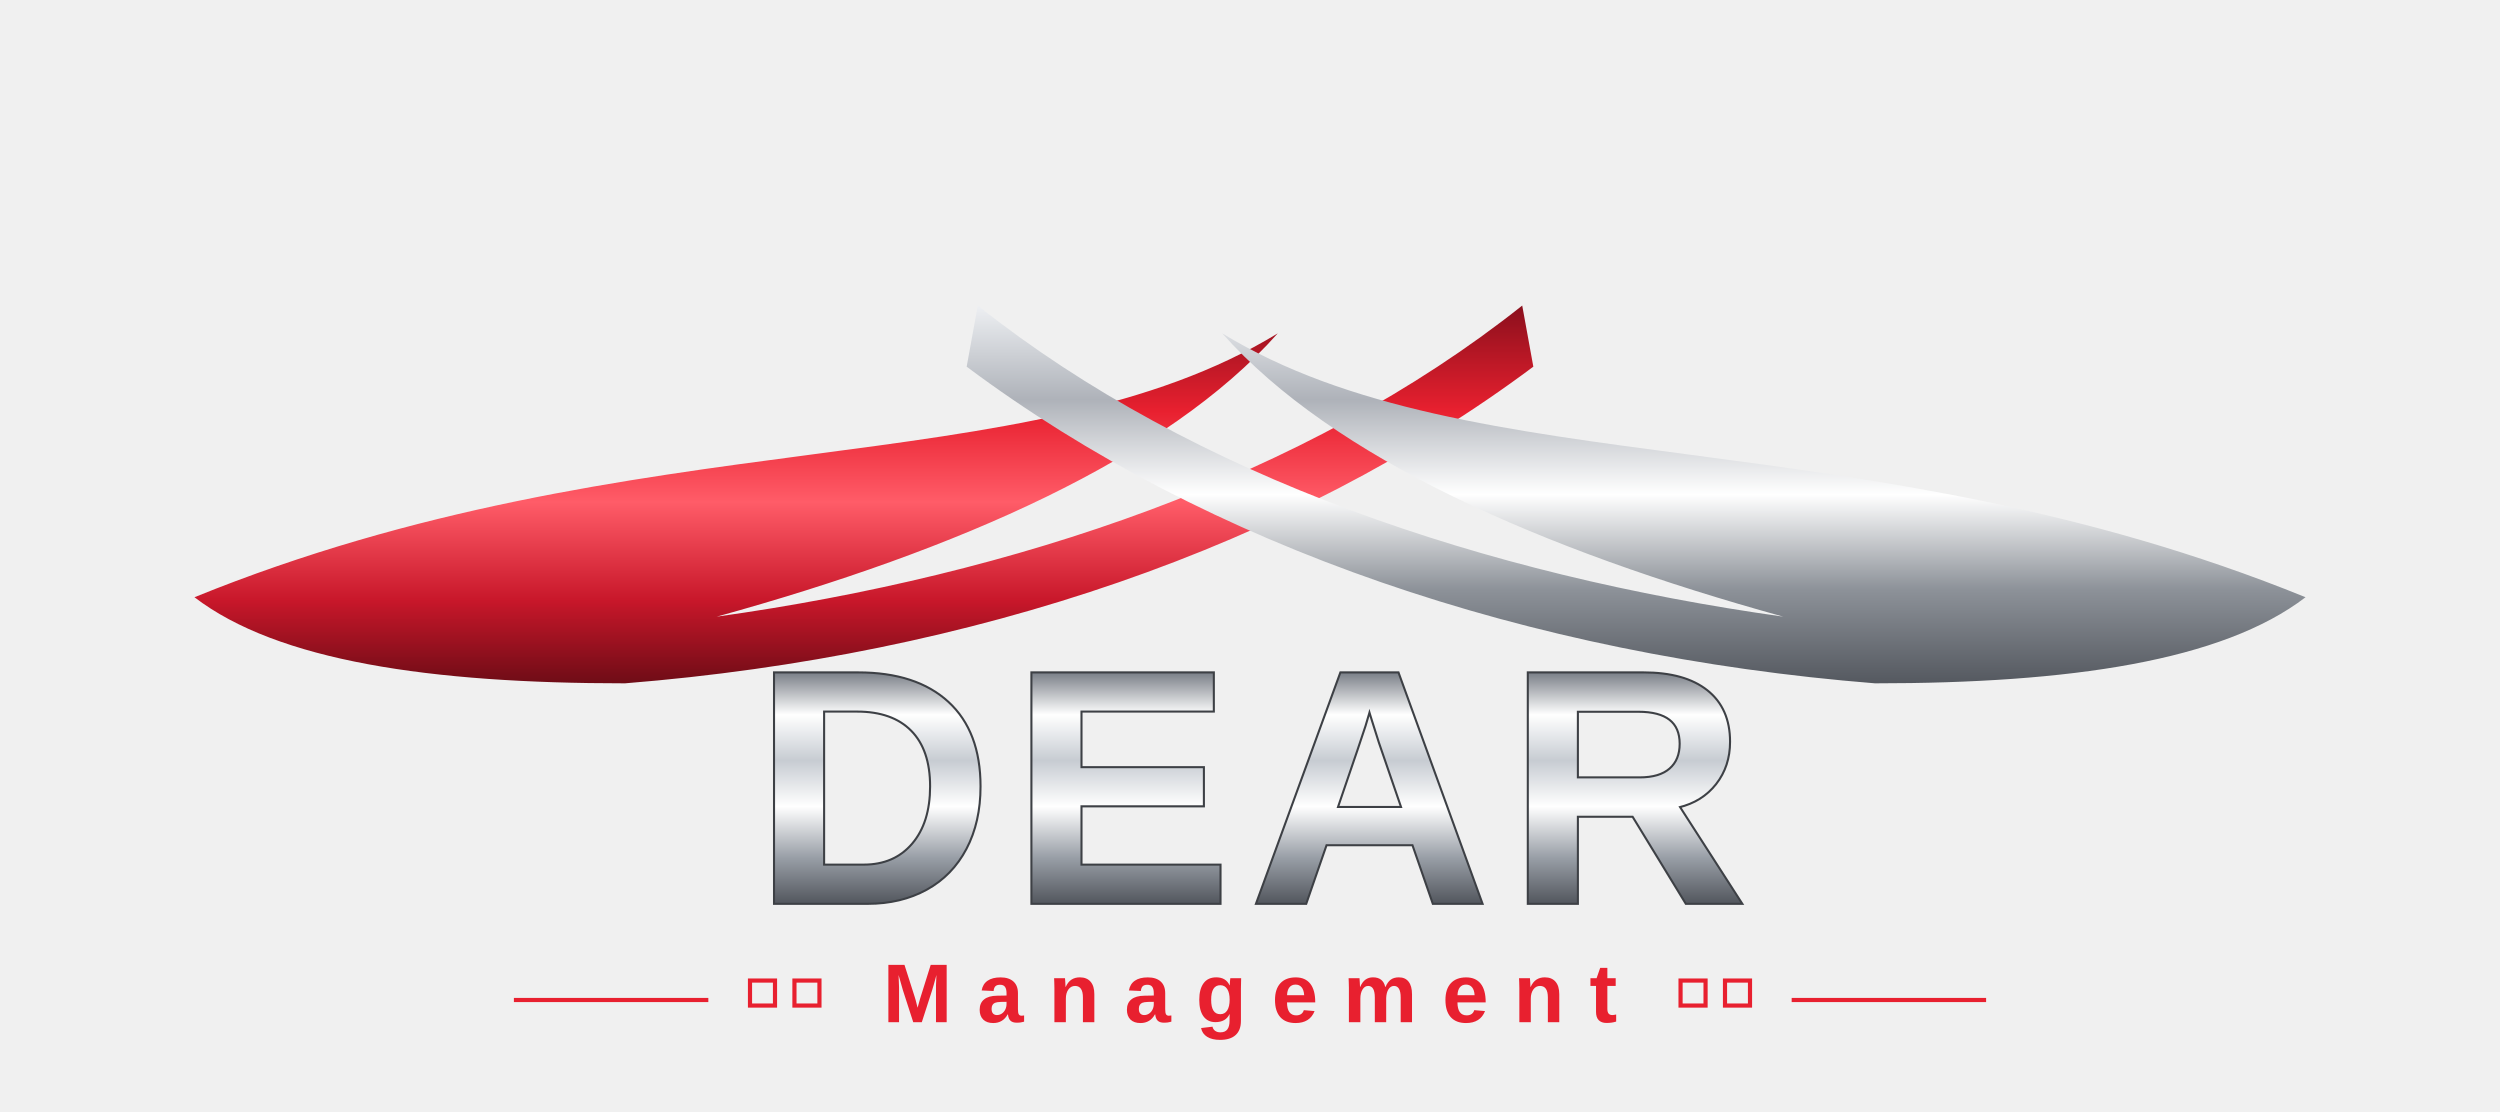
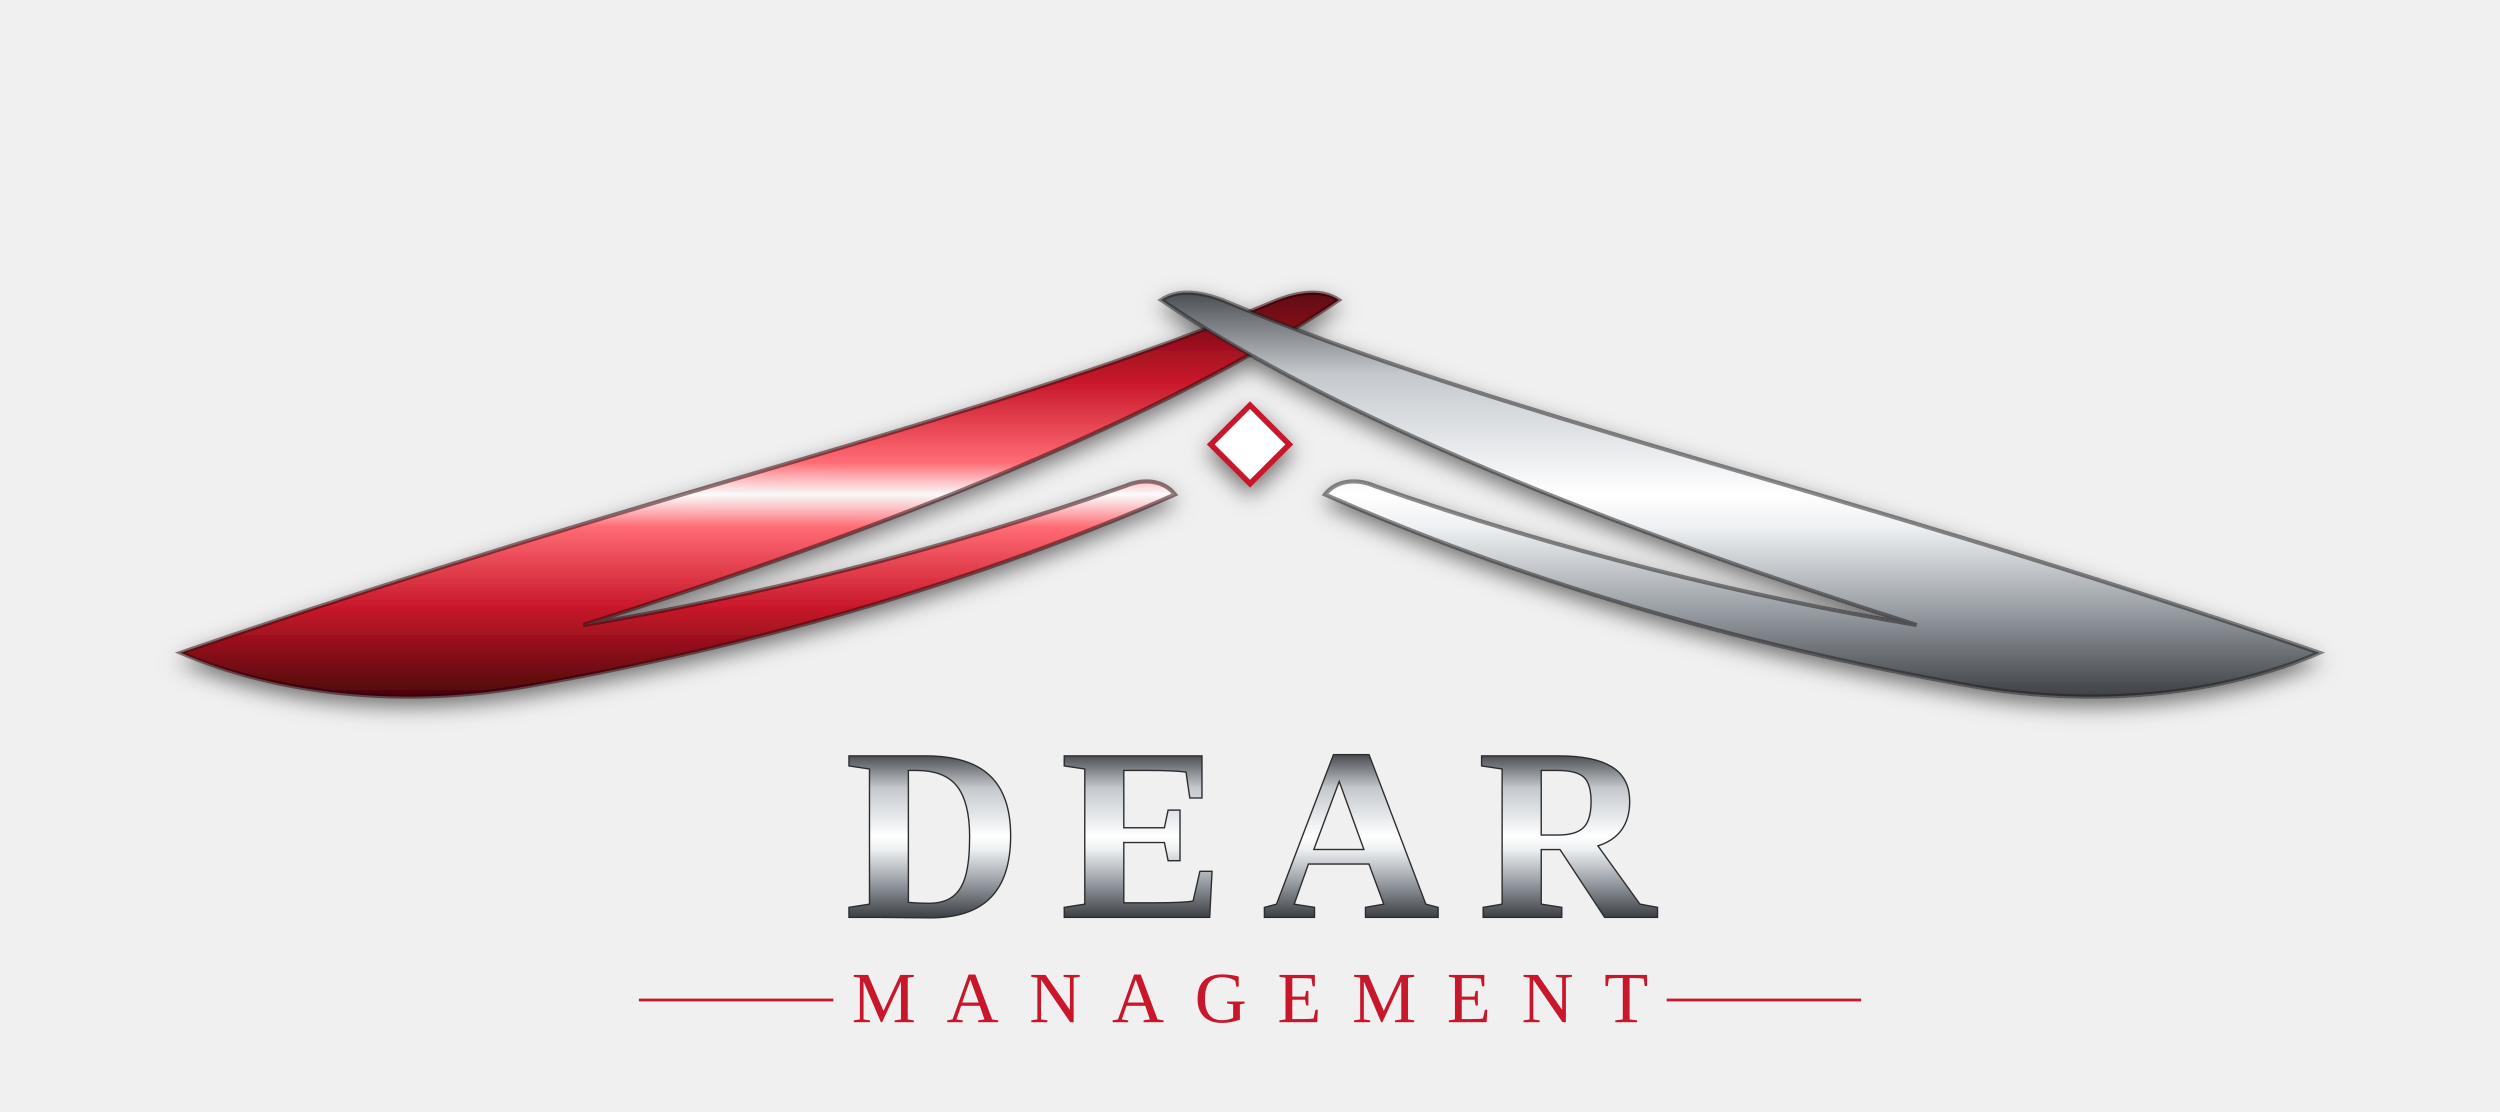
<svg xmlns="http://www.w3.org/2000/svg" viewBox="0 0 900 400">
  <defs>
    <linearGradient id="dmRed" x1="0" y1="0" x2="0" y2="1">
-       <stop offset="0%" stop-color="#8a0f1c" />
-       <stop offset="28%" stop-color="#e8202f" />
-       <stop offset="52%" stop-color="#ff5c68" />
+       <stop offset="0%" stop-color="#5c0710" />
+       <stop offset="22%" stop-color="#c8172a" />
+       <stop offset="42%" stop-color="#ff6b74" />
+       <stop offset="50%" stop-color="#ffffff" stop-opacity="0.9" />
+       <stop offset="58%" stop-color="#ff6b74" />
      <stop offset="78%" stop-color="#c8172a" />
-       <stop offset="100%" stop-color="#6e0c16" />
+       <stop offset="100%" stop-color="#4a0509" />
    </linearGradient>
    <linearGradient id="dmSilver" x1="0" y1="0" x2="0" y2="1">
-       <stop offset="0%" stop-color="#eef0f3" />
-       <stop offset="25%" stop-color="#aeb2b9" />
+       <stop offset="0%" stop-color="#4a4d52" />
+       <stop offset="20%" stop-color="#c4c8cd" />
+       <stop offset="42%" stop-color="#eef0f2" />
      <stop offset="50%" stop-color="#ffffff" />
-       <stop offset="75%" stop-color="#8d9299" />
-       <stop offset="100%" stop-color="#54585f" />
+       <stop offset="58%" stop-color="#eef0f2" />
+       <stop offset="78%" stop-color="#9aa0a6" />
+       <stop offset="100%" stop-color="#3d4045" />
    </linearGradient>
-     <linearGradient id="dmSilverText" x1="0" y1="0" x2="0" y2="1">
-       <stop offset="0%" stop-color="#7d828a" />
-       <stop offset="18%" stop-color="#ffffff" />
-       <stop offset="38%" stop-color="#c7ccd2" />
-       <stop offset="58%" stop-color="#ffffff" />
-       <stop offset="80%" stop-color="#9aa0a8" />
-       <stop offset="100%" stop-color="#54585f" />
-     </linearGradient>
+     <filter id="dmShadow" x="-30%" y="-30%" width="160%" height="160%">
+       <feDropShadow dx="0" dy="3" stdDeviation="4" flood-color="#000" flood-opacity="0.55" />
+     </filter>
  </defs>
-   <path d="M70,215 C230,150 370,175 460,120 C420,165 345,198 258,222 C365,207 470,172 548,110 L552,132 C465,197 350,236 225,246 C155,246 100,238 70,215 Z" fill="url(#dmRed)" />
-   <path d="M830,215 C670,150 530,175 440,120 C480,165 555,198 642,222 C535,207 430,172 352,110 L348,132 C435,197 550,236 675,246 C745,246 800,238 830,215 Z" fill="url(#dmSilver)" />
-   <text x="450" y="325" text-anchor="middle" font-family="Arial, Helvetica, sans-serif" font-weight="900" font-size="120" letter-spacing="6" fill="url(#dmSilverText)" stroke="#3d4045" stroke-width="1.5" paint-order="stroke">DEAR</text>
-   <line x1="185" y1="360" x2="255" y2="360" stroke="#e8202f" stroke-width="1.5" />
-   <rect x="270" y="353" width="9" height="9" fill="none" stroke="#e8202f" stroke-width="1.5" />
-   <rect x="286" y="353" width="9" height="9" fill="none" stroke="#e8202f" stroke-width="1.5" />
-   <text x="450" y="368" text-anchor="middle" font-family="Arial, Helvetica, sans-serif" font-weight="700" font-size="30" letter-spacing="9" fill="#e8202f">Management</text>
-   <rect x="605" y="353" width="9" height="9" fill="none" stroke="#e8202f" stroke-width="1.5" />
-   <rect x="621" y="353" width="9" height="9" fill="none" stroke="#e8202f" stroke-width="1.5" />
-   <line x1="645" y1="360" x2="715" y2="360" stroke="#e8202f" stroke-width="1.5" />
+   <g filter="url(#dmShadow)">
+     <path d="M65,235 C240,175 360,150 460,108 C468,105 476,104 482,108 C420,150 320,190 210,225 C270,215 340,198 405,175 C412,172 419,173 423,178 C355,208 275,232 190,247 C145,255 100,250 65,235 Z" fill="url(#dmRed)" stroke="#2a0307" stroke-width="1.5" stroke-opacity="0.5" />
+     <path d="M835,235 C660,175 540,150 440,108 C432,105 424,104 418,108 C480,150 580,190 690,225 C630,215 560,198 495,175 C488,172 481,173 477,178 C545,208 625,232 710,247 C755,255 800,250 835,235 Z" fill="url(#dmSilver)" stroke="#1c1d1f" stroke-width="1.5" stroke-opacity="0.5" />
+     <rect x="440" y="150" width="20" height="20" transform="rotate(45 450 160)" fill="#ffffff" stroke="#c8172a" stroke-width="2" />
+   </g>
+   <text x="450" y="330" text-anchor="middle" font-family="Georgia, 'Times New Roman', serif" font-weight="700" font-size="88" letter-spacing="14" fill="url(#dmSilver)" stroke="#2b2c2e" stroke-width="1" paint-order="stroke">DEAR</text>
+   <line x1="230" y1="360" x2="300" y2="360" stroke="#c8172a" stroke-width="1" />
+   <text x="450" y="368" text-anchor="middle" font-family="Georgia, 'Times New Roman', serif" font-weight="500" font-size="26" letter-spacing="11" fill="#c8172a">MANAGEMENT</text>
+   <line x1="600" y1="360" x2="670" y2="360" stroke="#c8172a" stroke-width="1" />
</svg>
